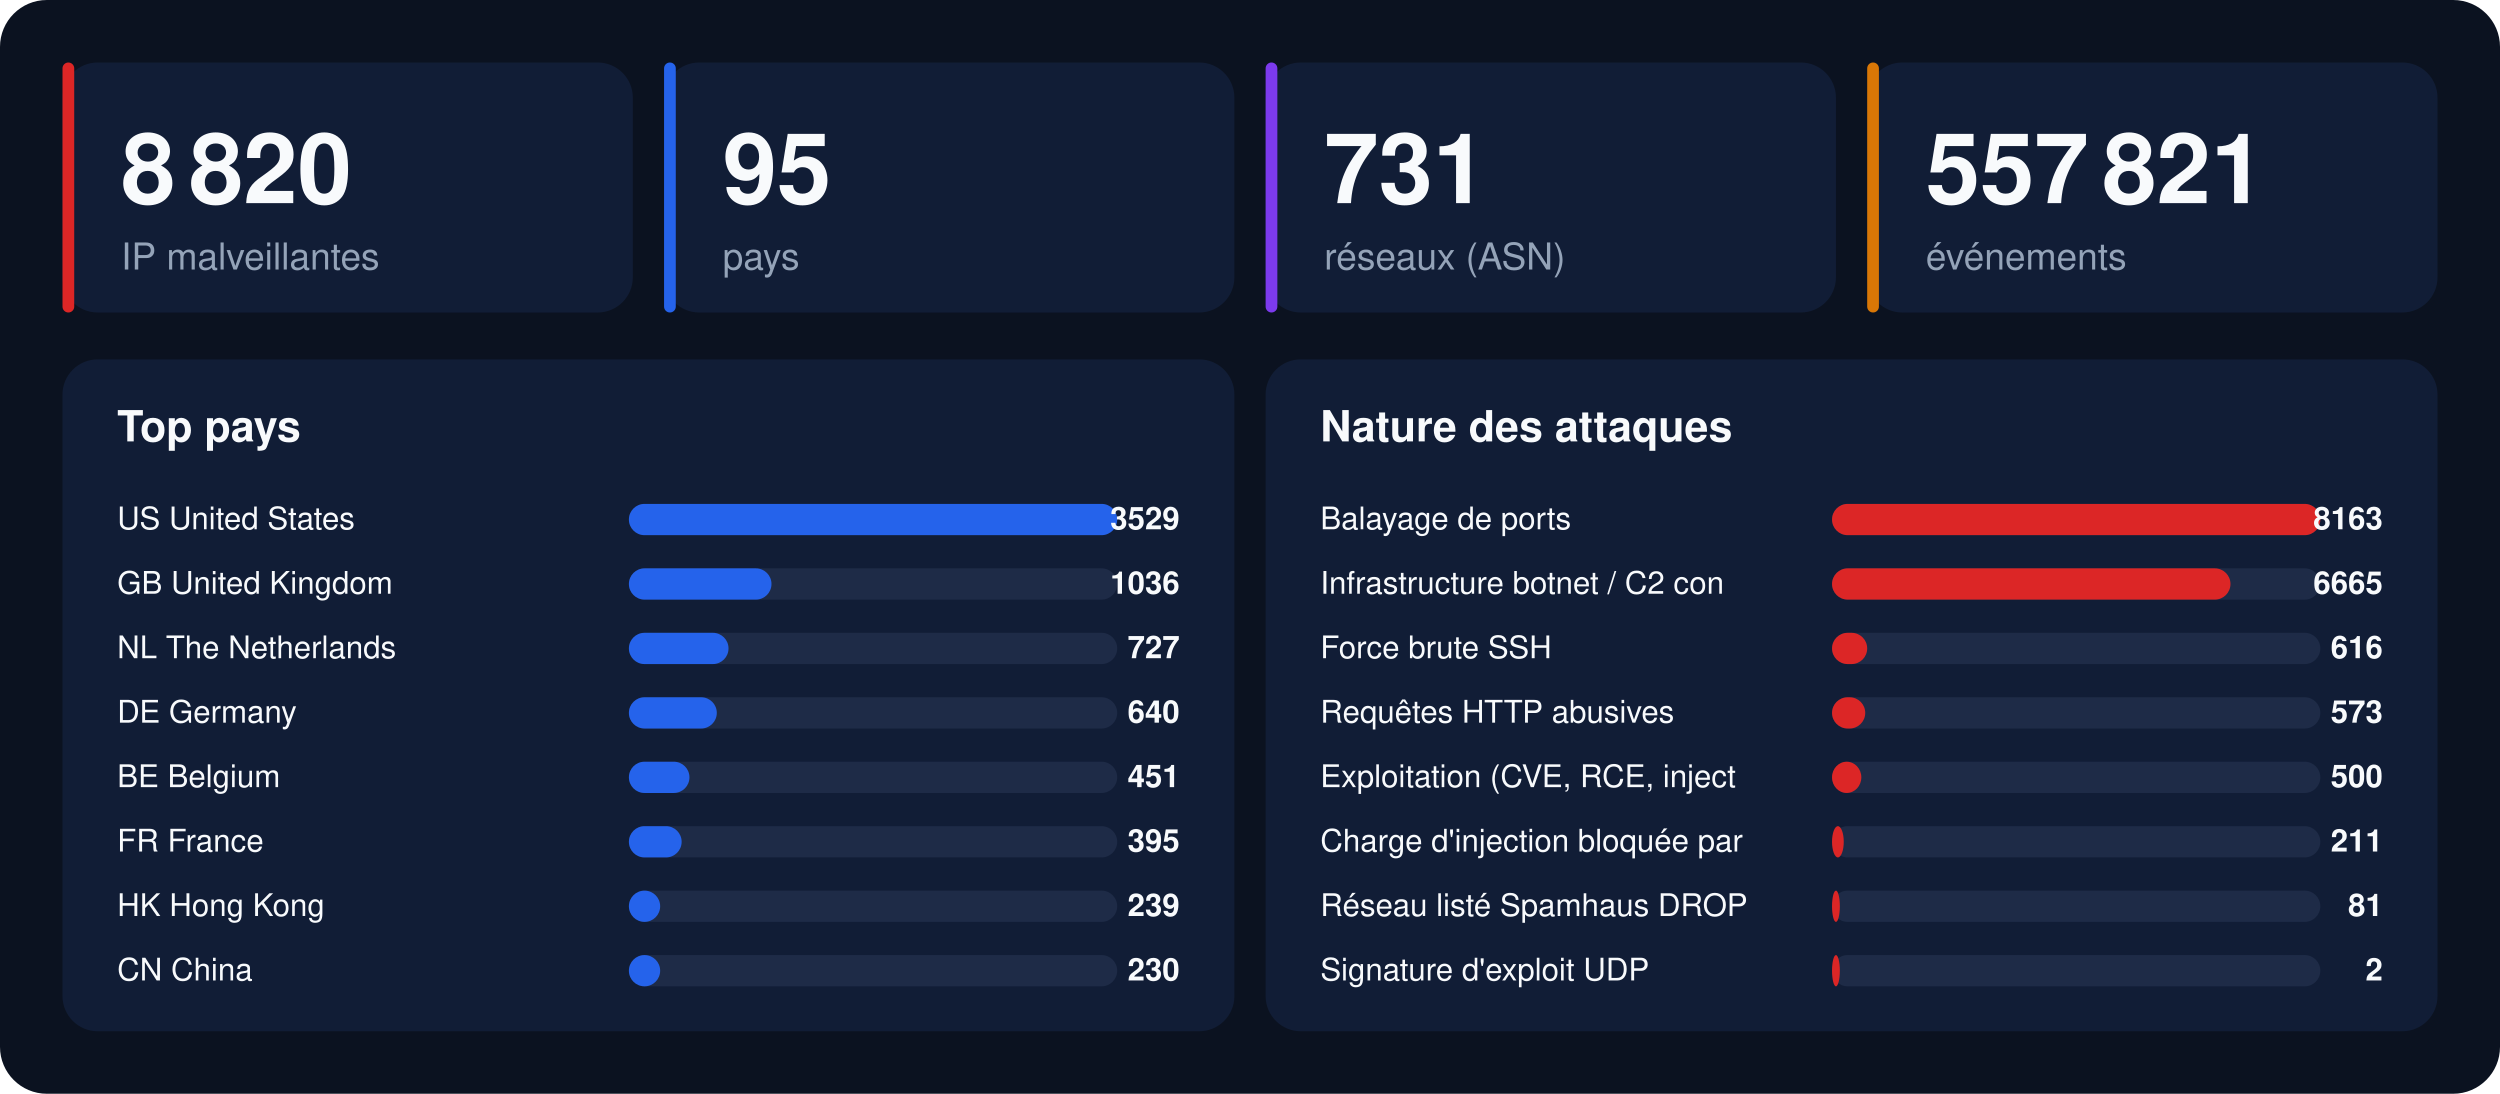
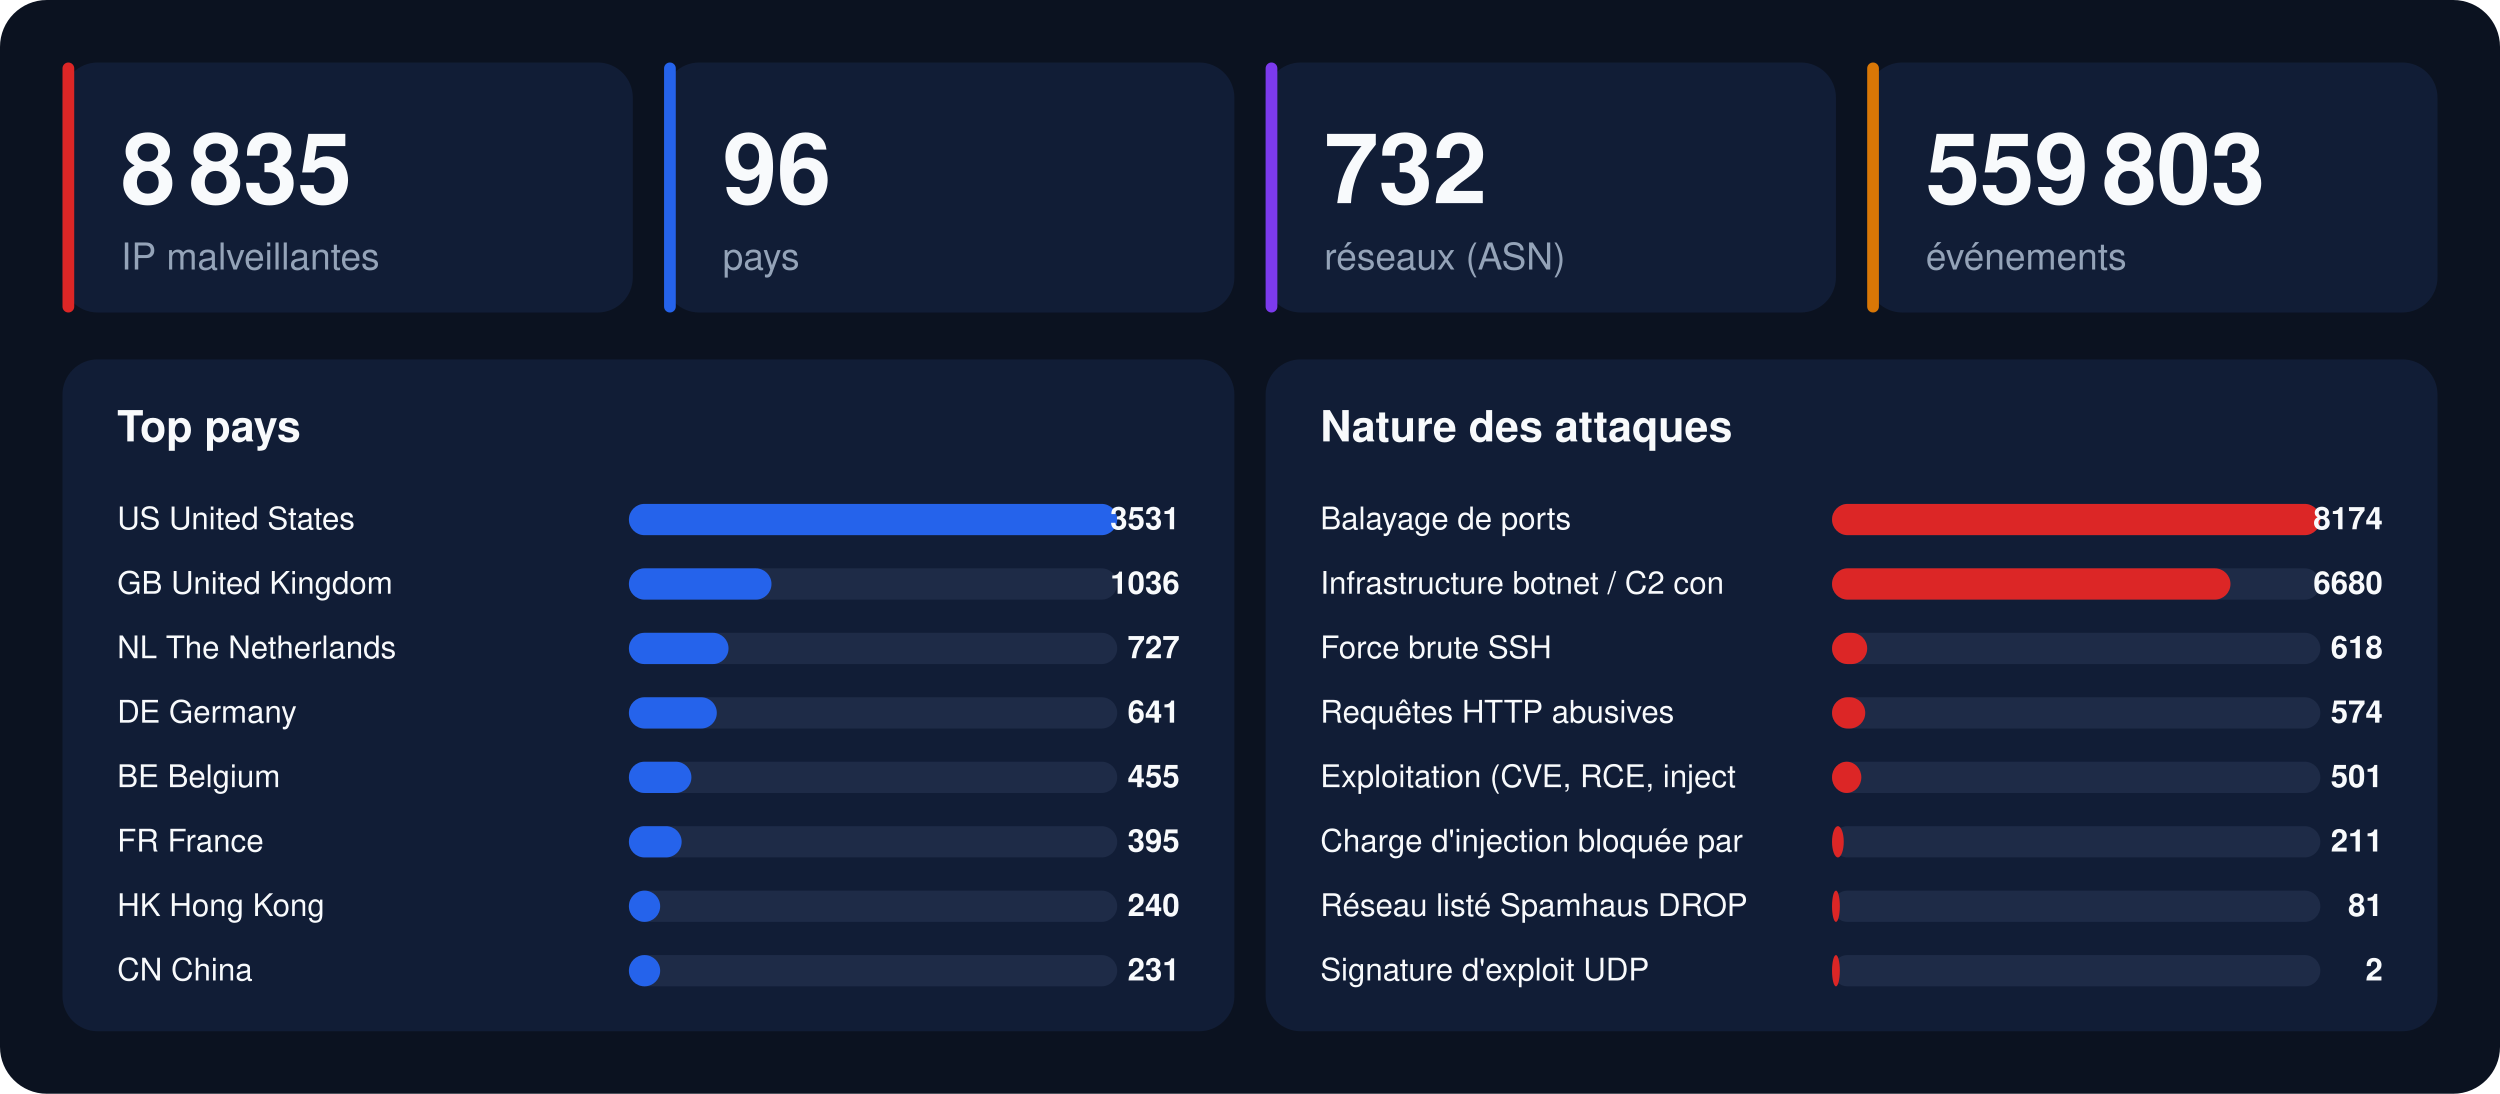
<svg xmlns="http://www.w3.org/2000/svg" width="1280" height="560" viewBox="0 0 1280 560" font-family="-apple-system,BlinkMacSystemFont,'Segoe UI',Helvetica,Arial,sans-serif">
  <rect width="1280" height="560" rx="24" fill="#0b1220" />
  <rect x="32" y="32" width="292" height="128" rx="18" fill="#111d36" />
  <rect x="32" y="32" width="6" height="128" rx="3" fill="#dc2626" />
-   <text x="62" y="104" font-size="50" font-weight="800" fill="#f8fafc">8 820</text>
+   <text x="62" y="104" font-size="50" font-weight="800" fill="#f8fafc">8 835</text>
  <text x="62" y="138" font-size="19" fill="#94a3b8">IP malveillantes</text>
  <rect x="340" y="32" width="292" height="128" rx="18" fill="#111d36" />
  <rect x="340" y="32" width="6" height="128" rx="3" fill="#2563eb" />
-   <text x="370" y="104" font-size="50" font-weight="800" fill="#f8fafc">95</text>
+   <text x="370" y="104" font-size="50" font-weight="800" fill="#f8fafc">96</text>
  <text x="370" y="138" font-size="19" fill="#94a3b8">pays</text>
  <rect x="648" y="32" width="292" height="128" rx="18" fill="#111d36" />
  <rect x="648" y="32" width="6" height="128" rx="3" fill="#7c3aed" />
-   <text x="678" y="104" font-size="50" font-weight="800" fill="#f8fafc">731</text>
+   <text x="678" y="104" font-size="50" font-weight="800" fill="#f8fafc">732</text>
  <text x="678" y="138" font-size="19" fill="#94a3b8">réseaux (ASN)</text>
  <rect x="956" y="32" width="292" height="128" rx="18" fill="#111d36" />
  <rect x="956" y="32" width="6" height="128" rx="3" fill="#d97706" />
-   <text x="986" y="104" font-size="50" font-weight="800" fill="#f8fafc">557 821</text>
+   <text x="986" y="104" font-size="50" font-weight="800" fill="#f8fafc">559 803</text>
  <text x="986" y="138" font-size="19" fill="#94a3b8">événements</text>
  <rect x="32" y="184" width="600" height="344" rx="18" fill="#111d36" />
  <text x="60" y="226" font-size="22" font-weight="700" fill="#f8fafc">Top pays</text>
  <text x="60" y="271" font-size="16" fill="#f8fafc">US  United States</text>
  <rect x="322" y="258" width="250" height="16" rx="8" fill="#1e2b47" />
  <rect x="322" y="258" width="250" height="16" rx="8" fill="#2563eb" />
-   <text x="604" y="271" font-size="16" font-weight="700" text-anchor="end" fill="#f8fafc">3529</text>
+   <text x="604" y="271" font-size="16" font-weight="700" text-anchor="end" fill="#f8fafc">3531</text>
  <text x="60" y="304" font-size="16" fill="#f8fafc">GB  United Kingdom</text>
  <rect x="322" y="291" width="250" height="16" rx="8" fill="#1e2b47" />
  <rect x="322" y="291" width="73" height="16" rx="8" fill="#2563eb" />
  <text x="604" y="304" font-size="16" font-weight="700" text-anchor="end" fill="#f8fafc">1036</text>
  <text x="60" y="337" font-size="16" fill="#f8fafc">NL  The Netherlands</text>
  <rect x="322" y="324" width="250" height="16" rx="8" fill="#1e2b47" />
  <rect x="322" y="324" width="51" height="16" rx="8" fill="#2563eb" />
  <text x="604" y="337" font-size="16" font-weight="700" text-anchor="end" fill="#f8fafc">727</text>
  <text x="60" y="370" font-size="16" fill="#f8fafc">DE  Germany</text>
  <rect x="322" y="357" width="250" height="16" rx="8" fill="#1e2b47" />
  <rect x="322" y="357" width="45" height="16" rx="8" fill="#2563eb" />
-   <text x="604" y="370" font-size="16" font-weight="700" text-anchor="end" fill="#f8fafc">640</text>
+   <text x="604" y="370" font-size="16" font-weight="700" text-anchor="end" fill="#f8fafc">641</text>
  <text x="60" y="403" font-size="16" fill="#f8fafc">BE  Belgium</text>
  <rect x="322" y="390" width="250" height="16" rx="8" fill="#1e2b47" />
-   <rect x="322" y="390" width="31" height="16" rx="8" fill="#2563eb" />
-   <text x="604" y="403" font-size="16" font-weight="700" text-anchor="end" fill="#f8fafc">451</text>
+   <rect x="322" y="390" width="32" height="16" rx="8" fill="#2563eb" />
+   <text x="604" y="403" font-size="16" font-weight="700" text-anchor="end" fill="#f8fafc">455</text>
  <text x="60" y="436" font-size="16" fill="#f8fafc">FR  France</text>
  <rect x="322" y="423" width="250" height="16" rx="8" fill="#1e2b47" />
  <rect x="322" y="423" width="27" height="16" rx="8" fill="#2563eb" />
  <text x="604" y="436" font-size="16" font-weight="700" text-anchor="end" fill="#f8fafc">395</text>
  <text x="60" y="469" font-size="16" fill="#f8fafc">HK  Hong Kong</text>
  <rect x="322" y="456" width="250" height="16" rx="8" fill="#1e2b47" />
  <rect x="322" y="456" width="16" height="16" rx="8" fill="#2563eb" />
-   <text x="604" y="469" font-size="16" font-weight="700" text-anchor="end" fill="#f8fafc">239</text>
+   <text x="604" y="469" font-size="16" font-weight="700" text-anchor="end" fill="#f8fafc">240</text>
  <text x="60" y="502" font-size="16" fill="#f8fafc">CN  China</text>
  <rect x="322" y="489" width="250" height="16" rx="8" fill="#1e2b47" />
  <rect x="322" y="489" width="16" height="16" rx="8" fill="#2563eb" />
-   <text x="604" y="502" font-size="16" font-weight="700" text-anchor="end" fill="#f8fafc">230</text>
+   <text x="604" y="502" font-size="16" font-weight="700" text-anchor="end" fill="#f8fafc">231</text>
  <rect x="648" y="184" width="600" height="344" rx="18" fill="#111d36" />
  <text x="676" y="226" font-size="22" font-weight="700" fill="#f8fafc">Nature des attaques</text>
  <text x="676" y="271" font-size="16" fill="#f8fafc">Balayage de ports</text>
  <rect x="938" y="258" width="250" height="16" rx="8" fill="#1e2b47" />
  <rect x="938" y="258" width="250" height="16" rx="8" fill="#dc2626" />
-   <text x="1220" y="271" font-size="16" font-weight="700" text-anchor="end" fill="#f8fafc">8163</text>
+   <text x="1220" y="271" font-size="16" font-weight="700" text-anchor="end" fill="#f8fafc">8174</text>
  <text x="676" y="304" font-size="16" fill="#f8fafc">Infrastructure botnet / C2 con</text>
  <rect x="938" y="291" width="250" height="16" rx="8" fill="#1e2b47" />
  <rect x="938" y="291" width="204" height="16" rx="8" fill="#dc2626" />
-   <text x="1220" y="304" font-size="16" font-weight="700" text-anchor="end" fill="#f8fafc">6665</text>
+   <text x="1220" y="304" font-size="16" font-weight="700" text-anchor="end" fill="#f8fafc">6680</text>
  <text x="676" y="337" font-size="16" fill="#f8fafc">Force brute SSH</text>
  <rect x="938" y="324" width="250" height="16" rx="8" fill="#1e2b47" />
  <rect x="938" y="324" width="18" height="16" rx="8" fill="#dc2626" />
-   <text x="1220" y="337" font-size="16" font-weight="700" text-anchor="end" fill="#f8fafc">616</text>
+   <text x="1220" y="337" font-size="16" font-weight="700" text-anchor="end" fill="#f8fafc">618</text>
  <text x="676" y="370" font-size="16" fill="#f8fafc">Requêtes HTTP abusives</text>
  <rect x="938" y="357" width="250" height="16" rx="8" fill="#1e2b47" />
  <rect x="938" y="357" width="17" height="16" rx="8" fill="#dc2626" />
-   <text x="1220" y="370" font-size="16" font-weight="700" text-anchor="end" fill="#f8fafc">573</text>
+   <text x="1220" y="370" font-size="16" font-weight="700" text-anchor="end" fill="#f8fafc">574</text>
  <text x="676" y="403" font-size="16" fill="#f8fafc">Exploitation (CVE, RCE, inject</text>
  <rect x="938" y="390" width="250" height="16" rx="8" fill="#1e2b47" />
  <rect x="938" y="390" width="15" height="16" rx="8" fill="#dc2626" />
-   <text x="1220" y="403" font-size="16" font-weight="700" text-anchor="end" fill="#f8fafc">500</text>
+   <text x="1220" y="403" font-size="16" font-weight="700" text-anchor="end" fill="#f8fafc">501</text>
  <text x="676" y="436" font-size="16" fill="#f8fafc">Charge d'injection bloquée par</text>
  <rect x="938" y="423" width="250" height="16" rx="8" fill="#1e2b47" />
  <rect x="938" y="423" width="6" height="16" rx="8" fill="#dc2626" />
  <text x="1220" y="436" font-size="16" font-weight="700" text-anchor="end" fill="#f8fafc">211</text>
  <text x="676" y="469" font-size="16" fill="#f8fafc">Réseau listé Spamhaus DROP</text>
  <rect x="938" y="456" width="250" height="16" rx="8" fill="#1e2b47" />
  <rect x="938" y="456" width="4" height="16" rx="8" fill="#dc2626" />
  <text x="1220" y="469" font-size="16" font-weight="700" text-anchor="end" fill="#f8fafc">81</text>
  <text x="676" y="502" font-size="16" fill="#f8fafc">Signature d'exploit UDP</text>
  <rect x="938" y="489" width="250" height="16" rx="8" fill="#1e2b47" />
  <rect x="938" y="489" width="4" height="16" rx="8" fill="#dc2626" />
  <text x="1220" y="502" font-size="16" font-weight="700" text-anchor="end" fill="#f8fafc">2</text>
</svg>
